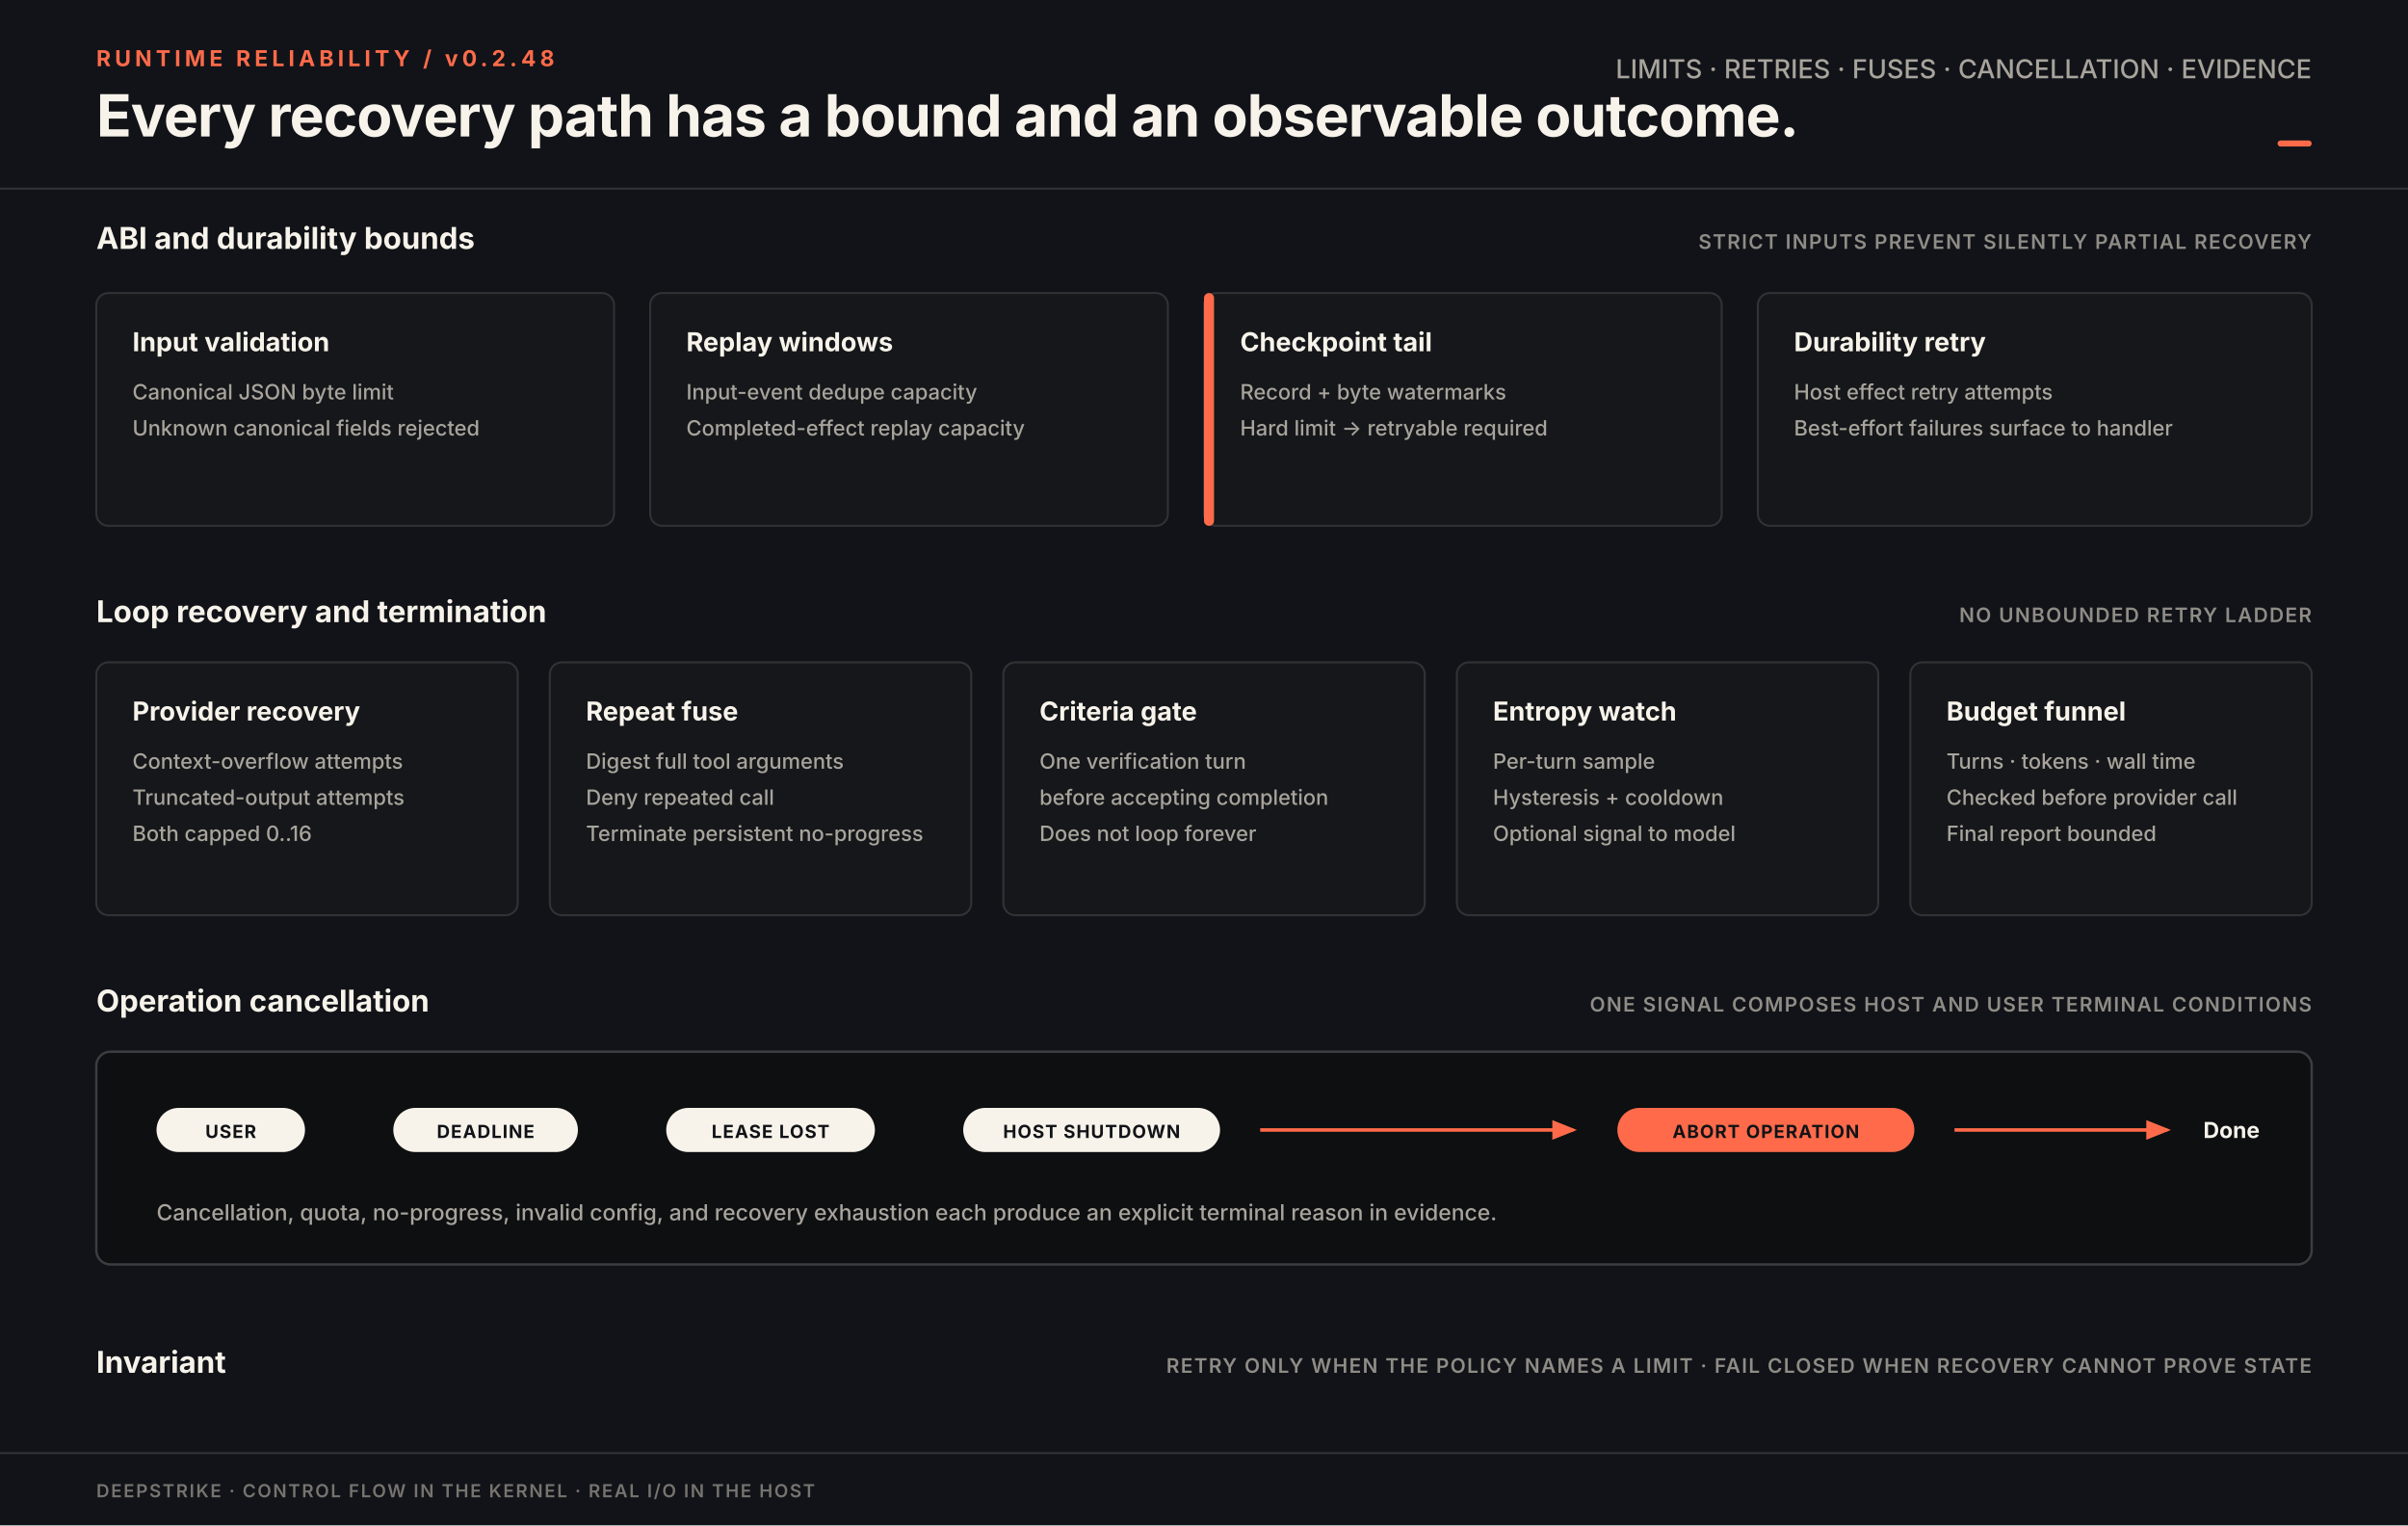
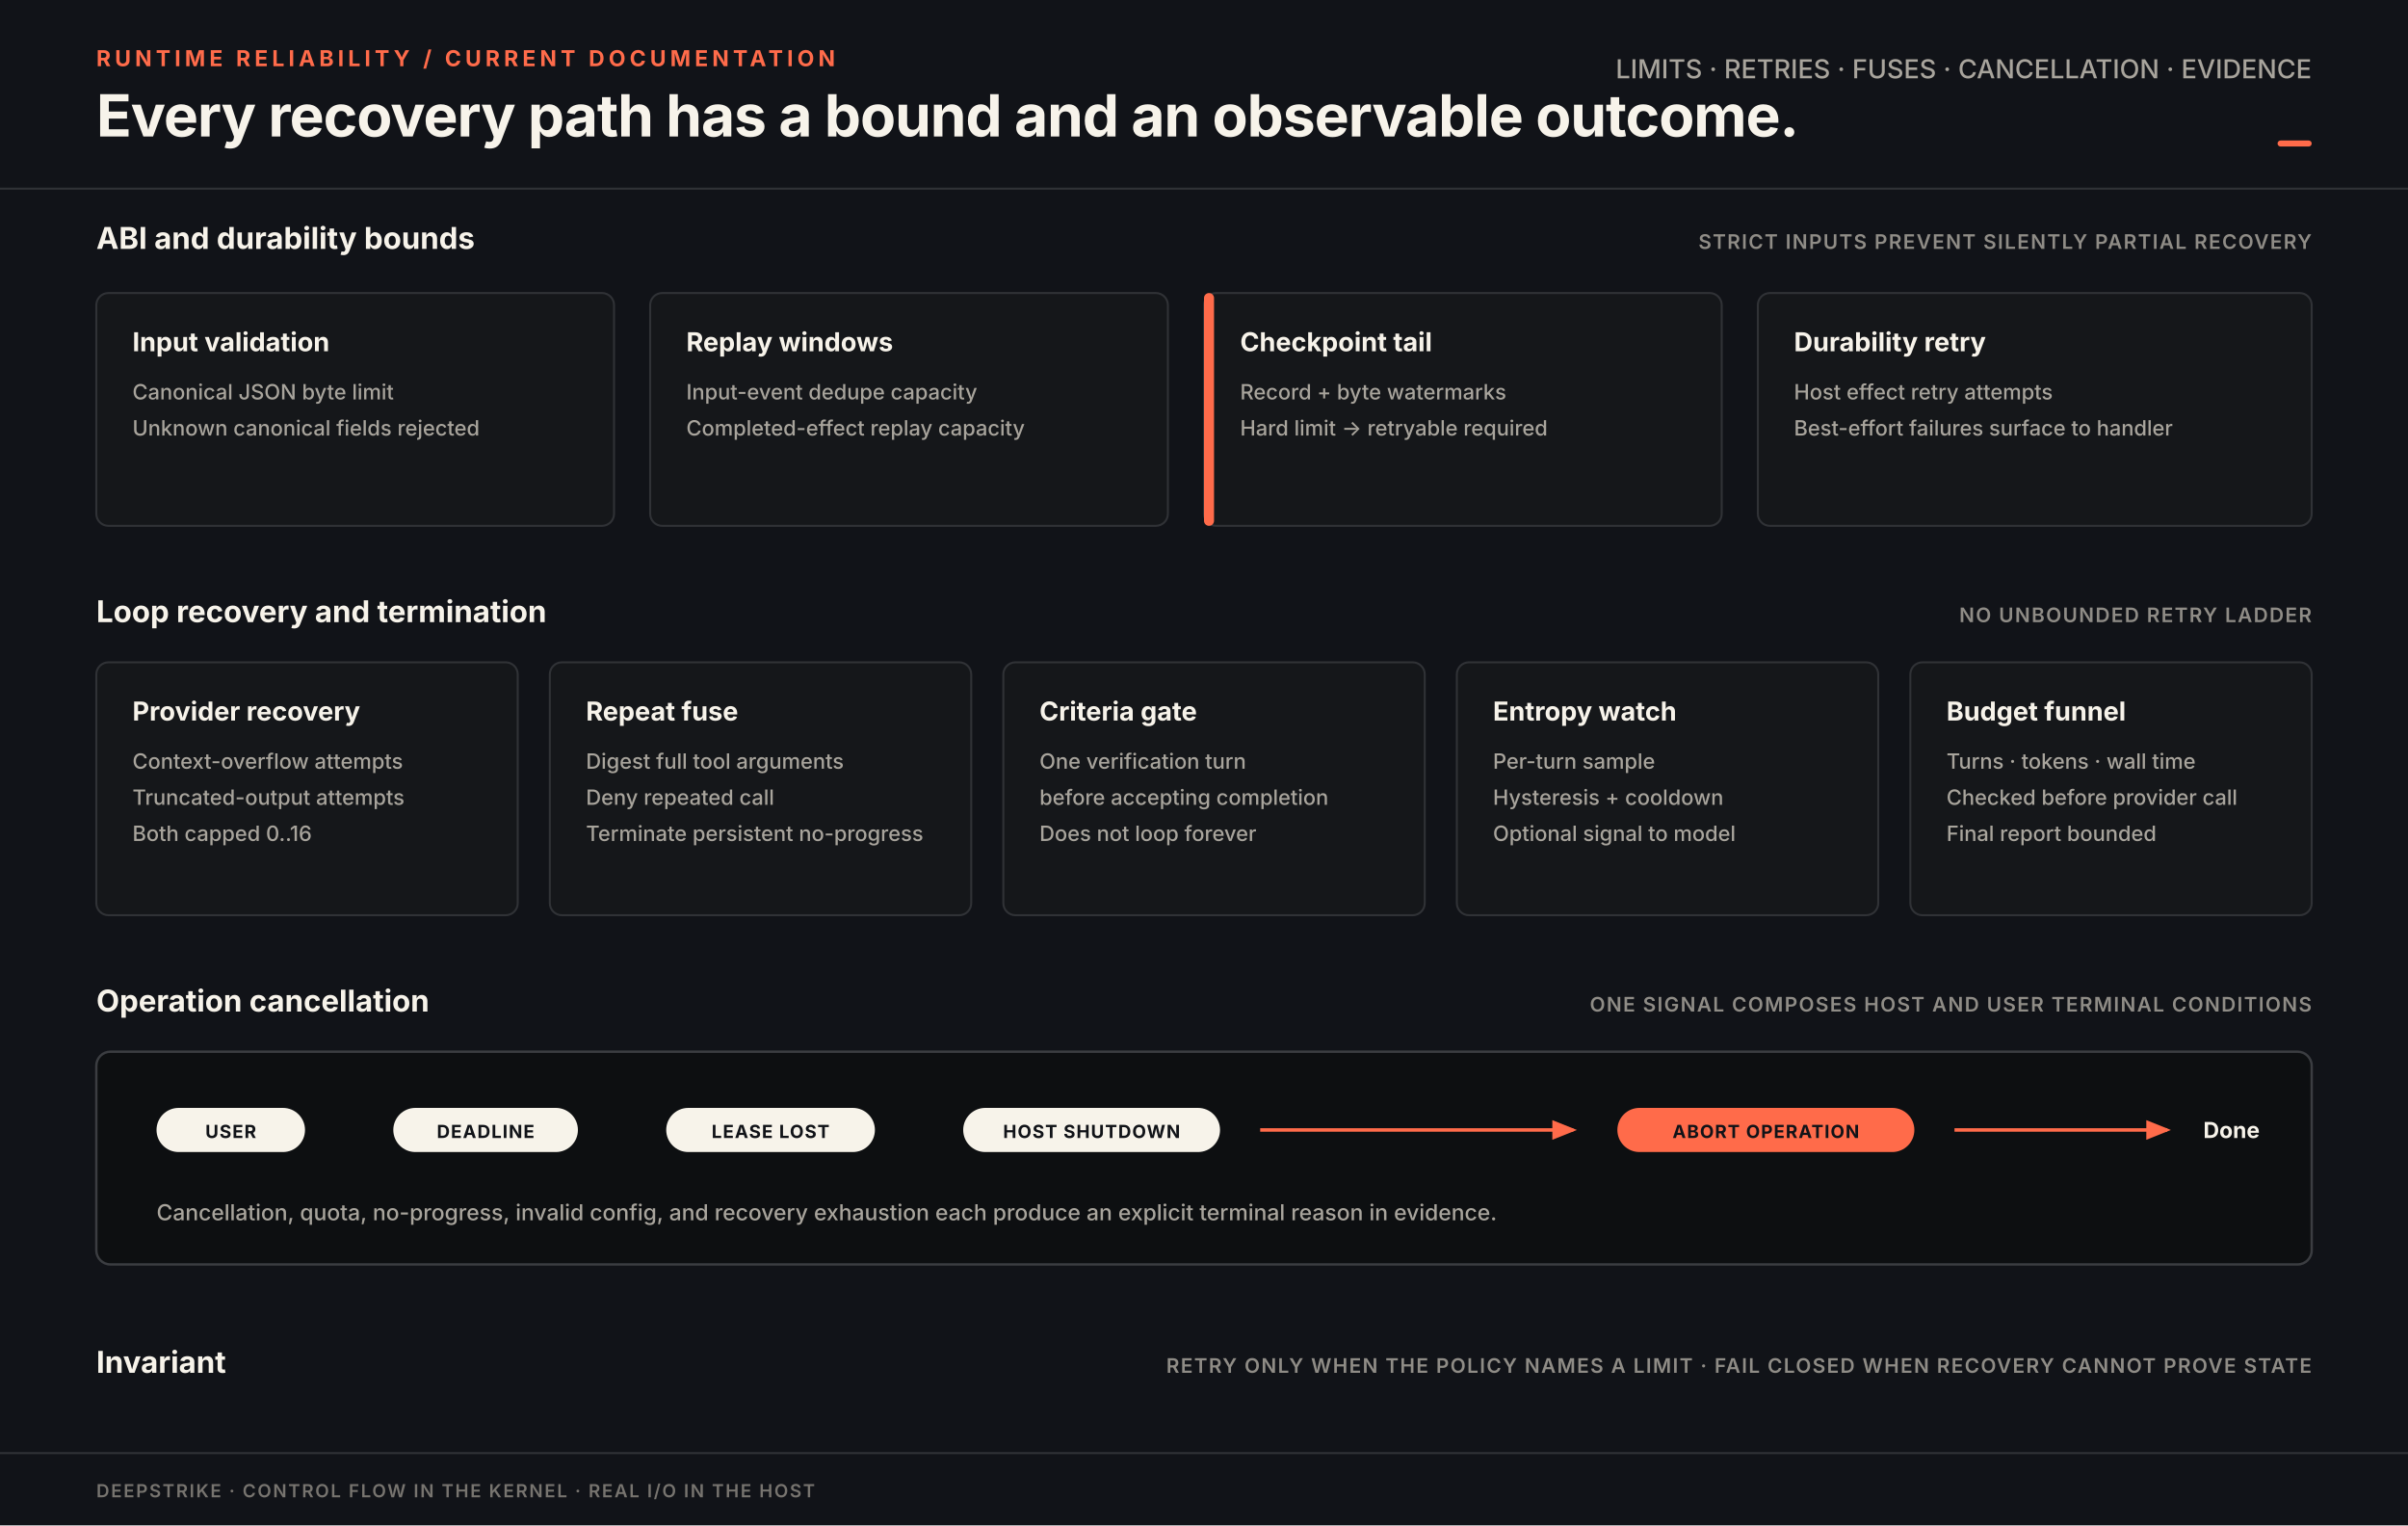
<svg xmlns="http://www.w3.org/2000/svg" viewBox="0 0 1200 760" role="img" aria-labelledby="title desc">
  <defs>
    <marker id="arrow-ivory" viewBox="0 0 10 10" refX="8.5" refY="5" markerWidth="7" markerHeight="7" orient="auto">
      <path d="M0 1 10 5 0 9Z" fill="#F7F3EA" />
    </marker>
    <marker id="arrow-coral" viewBox="0 0 10 10" refX="8.5" refY="5" markerWidth="7" markerHeight="7" orient="auto">
      <path d="M0 1 10 5 0 9Z" fill="#FF6B4A" />
    </marker>
    <style>
      text { font-family: Inter, ui-sans-serif, system-ui, -apple-system, "Segoe UI", "Noto Sans CJK SC", sans-serif; }
      .eyebrow { fill:#FF6B4A; font-size:11px; font-weight:700; letter-spacing:2px; }
      .title { fill:#F7F3EA; font-size:29px; font-weight:700; letter-spacing:-.45px; }
      .subtitle { fill:#A8A49C; font-size:13px; font-weight:450; }
      .section-title { fill:#F7F3EA; font-size:15px; font-weight:700; }
      .section-note { fill:#8F8C86; font-size:10px; font-weight:600; letter-spacing:.65px; }
      .card-title { fill:#F7F3EA; font-size:13px; font-weight:650; }
      .card-text { fill:#A8A49C; font-size:10.5px; font-weight:450; }
      .body { fill:#A8A49C; font-size:11px; font-weight:450; }
      .label { fill:#F7F3EA; font-size:11px; font-weight:650; }
      .micro { fill:#8F8C86; font-size:9.5px; font-weight:650; letter-spacing:.55px; }
      .pill-text { fill:#111318; font-size:9px; font-weight:750; letter-spacing:.5px; }
      .footer { fill:#77746F; font-size:9px; font-weight:600; letter-spacing:.8px; }
      .panel { fill:#15171A; stroke:#303236; stroke-width:1; }
      .panel-strong { fill:#191A1D; stroke:#F7F3EA; stroke-width:1.15; }
      .kernel { fill:#0D0F11; stroke:#3B3D41; stroke-width:1.2; }
      .soft { fill:#121316; stroke:#26282C; stroke-width:1; }
      .accent-fill { fill:#FF6B4A; }
      .pill.coral { fill:#FF6B4A; }
      .pill.ivory { fill:#F7F3EA; }
      .pill.muted { fill:#8F8C86; }
      .rule { fill:none; stroke:#303236; stroke-width:1; }
      .rule-coral { fill:none; stroke:#FF6B4A; stroke-width:1.2; }
      .flow { fill:none; stroke:#F7F3EA; stroke-width:1.45; marker-end:url(#arrow-ivory); }
      .flow-coral { stroke:#FF6B4A; stroke-width:1.75; marker-end:url(#arrow-coral); }
      .flow-dash { stroke-dasharray:5 5; }
    </style>
  </defs>
  <rect width="1200" height="760" fill="#111318" />
  <path d="M0 94H1200M0 724H1200" class="rule" />
-   <text x="48" y="33" class="eyebrow" text-anchor="start">RUNTIME RELIABILITY / v0.2.48</text>
+   <text x="48" y="33" class="eyebrow" text-anchor="start">RUNTIME RELIABILITY / CURRENT DOCUMENTATION</text>
  <text x="48" y="68" class="title" text-anchor="start">Every recovery path has a bound and an observable outcome.</text>
  <text x="1152" y="39" class="subtitle" text-anchor="end">LIMITS · RETRIES · FUSES · CANCELLATION · EVIDENCE</text>
  <rect x="1135" y="70" width="17" height="3" rx="1.5" class="accent-fill" />
  <text x="48" y="124" class="section-title" text-anchor="start">ABI and durability bounds</text>
  <text x="1152" y="124" class="section-note" text-anchor="end">STRICT INPUTS PREVENT SILENTLY PARTIAL RECOVERY</text>
  <g>
    <rect x="48" y="146" width="258" height="116" rx="6" class="panel" />
    <text x="66" y="175" class="card-title" text-anchor="start">Input validation</text>
    <text x="66" y="199" class="card-text" text-anchor="start">Canonical JSON byte limit</text>
    <text x="66" y="217" class="card-text" text-anchor="start">Unknown canonical fields rejected</text>
  </g>
  <g>
    <rect x="324" y="146" width="258" height="116" rx="6" class="panel" />
    <text x="342" y="175" class="card-title" text-anchor="start">Replay windows</text>
    <text x="342" y="199" class="card-text" text-anchor="start">Input-event dedupe capacity</text>
    <text x="342" y="217" class="card-text" text-anchor="start">Completed-effect replay capacity</text>
  </g>
  <g>
    <rect x="600" y="146" width="258" height="116" rx="6" class="panel" />
    <rect x="600" y="146" width="5" height="116" rx="2.5" class="accent-fill" />
    <text x="618" y="175" class="card-title" text-anchor="start">Checkpoint tail</text>
    <text x="618" y="199" class="card-text" text-anchor="start">Record + byte watermarks</text>
    <text x="618" y="217" class="card-text" text-anchor="start">Hard limit → retryable required</text>
  </g>
  <g>
    <rect x="876" y="146" width="276" height="116" rx="6" class="panel" />
    <text x="894" y="175" class="card-title" text-anchor="start">Durability retry</text>
    <text x="894" y="199" class="card-text" text-anchor="start">Host effect retry attempts</text>
    <text x="894" y="217" class="card-text" text-anchor="start">Best-effort failures surface to handler</text>
  </g>
  <text x="48" y="310" class="section-title" text-anchor="start">Loop recovery and termination</text>
  <text x="1152" y="310" class="section-note" text-anchor="end">NO UNBOUNDED RETRY LADDER</text>
  <g>
    <rect x="48" y="330" width="210" height="126" rx="6" class="panel" />
    <text x="66" y="359" class="card-title" text-anchor="start">Provider recovery</text>
    <text x="66" y="383" class="card-text" text-anchor="start">Context-overflow attempts</text>
    <text x="66" y="401" class="card-text" text-anchor="start">Truncated-output attempts</text>
    <text x="66" y="419" class="card-text" text-anchor="start">Both capped 0..16</text>
  </g>
  <g>
    <rect x="274" y="330" width="210" height="126" rx="6" class="panel" />
    <text x="292" y="359" class="card-title" text-anchor="start">Repeat fuse</text>
    <text x="292" y="383" class="card-text" text-anchor="start">Digest full tool arguments</text>
    <text x="292" y="401" class="card-text" text-anchor="start">Deny repeated call</text>
    <text x="292" y="419" class="card-text" text-anchor="start">Terminate persistent no-progress</text>
  </g>
  <g>
    <rect x="500" y="330" width="210" height="126" rx="6" class="panel" />
    <text x="518" y="359" class="card-title" text-anchor="start">Criteria gate</text>
    <text x="518" y="383" class="card-text" text-anchor="start">One verification turn</text>
    <text x="518" y="401" class="card-text" text-anchor="start">before accepting completion</text>
    <text x="518" y="419" class="card-text" text-anchor="start">Does not loop forever</text>
  </g>
  <g>
    <rect x="726" y="330" width="210" height="126" rx="6" class="panel" />
    <text x="744" y="359" class="card-title" text-anchor="start">Entropy watch</text>
    <text x="744" y="383" class="card-text" text-anchor="start">Per-turn sample</text>
    <text x="744" y="401" class="card-text" text-anchor="start">Hysteresis + cooldown</text>
    <text x="744" y="419" class="card-text" text-anchor="start">Optional signal to model</text>
  </g>
  <g>
    <rect x="952" y="330" width="200" height="126" rx="6" class="panel" />
    <text x="970" y="359" class="card-title" text-anchor="start">Budget funnel</text>
    <text x="970" y="383" class="card-text" text-anchor="start">Turns · tokens · wall time</text>
    <text x="970" y="401" class="card-text" text-anchor="start">Checked before provider call</text>
    <text x="970" y="419" class="card-text" text-anchor="start">Final report bounded</text>
  </g>
  <text x="48" y="504" class="section-title" text-anchor="start">Operation cancellation</text>
  <text x="1152" y="504" class="section-note" text-anchor="end">ONE SIGNAL COMPOSES HOST AND USER TERMINAL CONDITIONS</text>
  <rect x="48" y="524" width="1104" height="106" rx="7" class="kernel" />
  <rect x="78" y="552" width="74" height="22" rx="11" class="pill ivory" />
  <text x="115" y="567" class="pill-text" text-anchor="middle">USER</text>
  <rect x="196" y="552" width="92" height="22" rx="11" class="pill ivory" />
  <text x="242" y="567" class="pill-text" text-anchor="middle">DEADLINE</text>
  <rect x="332" y="552" width="104" height="22" rx="11" class="pill ivory" />
  <text x="384" y="567" class="pill-text" text-anchor="middle">LEASE LOST</text>
  <rect x="480" y="552" width="128" height="22" rx="11" class="pill ivory" />
  <text x="544" y="567" class="pill-text" text-anchor="middle">HOST SHUTDOWN</text>
  <path d="M628 563H784" class="flow flow-coral" />
  <rect x="806" y="552" width="148" height="22" rx="11" class="pill coral" />
  <text x="880" y="567" class="pill-text" text-anchor="middle">ABORT OPERATION</text>
  <path d="M974 563H1080" class="flow flow-coral" />
  <text x="1098" y="567" class="label" text-anchor="start">Done</text>
  <text x="78" y="608" class="body" text-anchor="start">Cancellation, quota, no-progress, invalid config, and recovery exhaustion each produce an explicit terminal reason in evidence.</text>
  <text x="48" y="684" class="section-title" text-anchor="start">Invariant</text>
  <text x="1152" y="684" class="section-note" text-anchor="end">RETRY ONLY WHEN THE POLICY NAMES A LIMIT · FAIL CLOSED WHEN RECOVERY CANNOT PROVE STATE</text>
  <text x="48" y="746" class="footer" text-anchor="start">DEEPSTRIKE · CONTROL FLOW IN THE KERNEL · REAL I/O IN THE HOST</text>
</svg>
